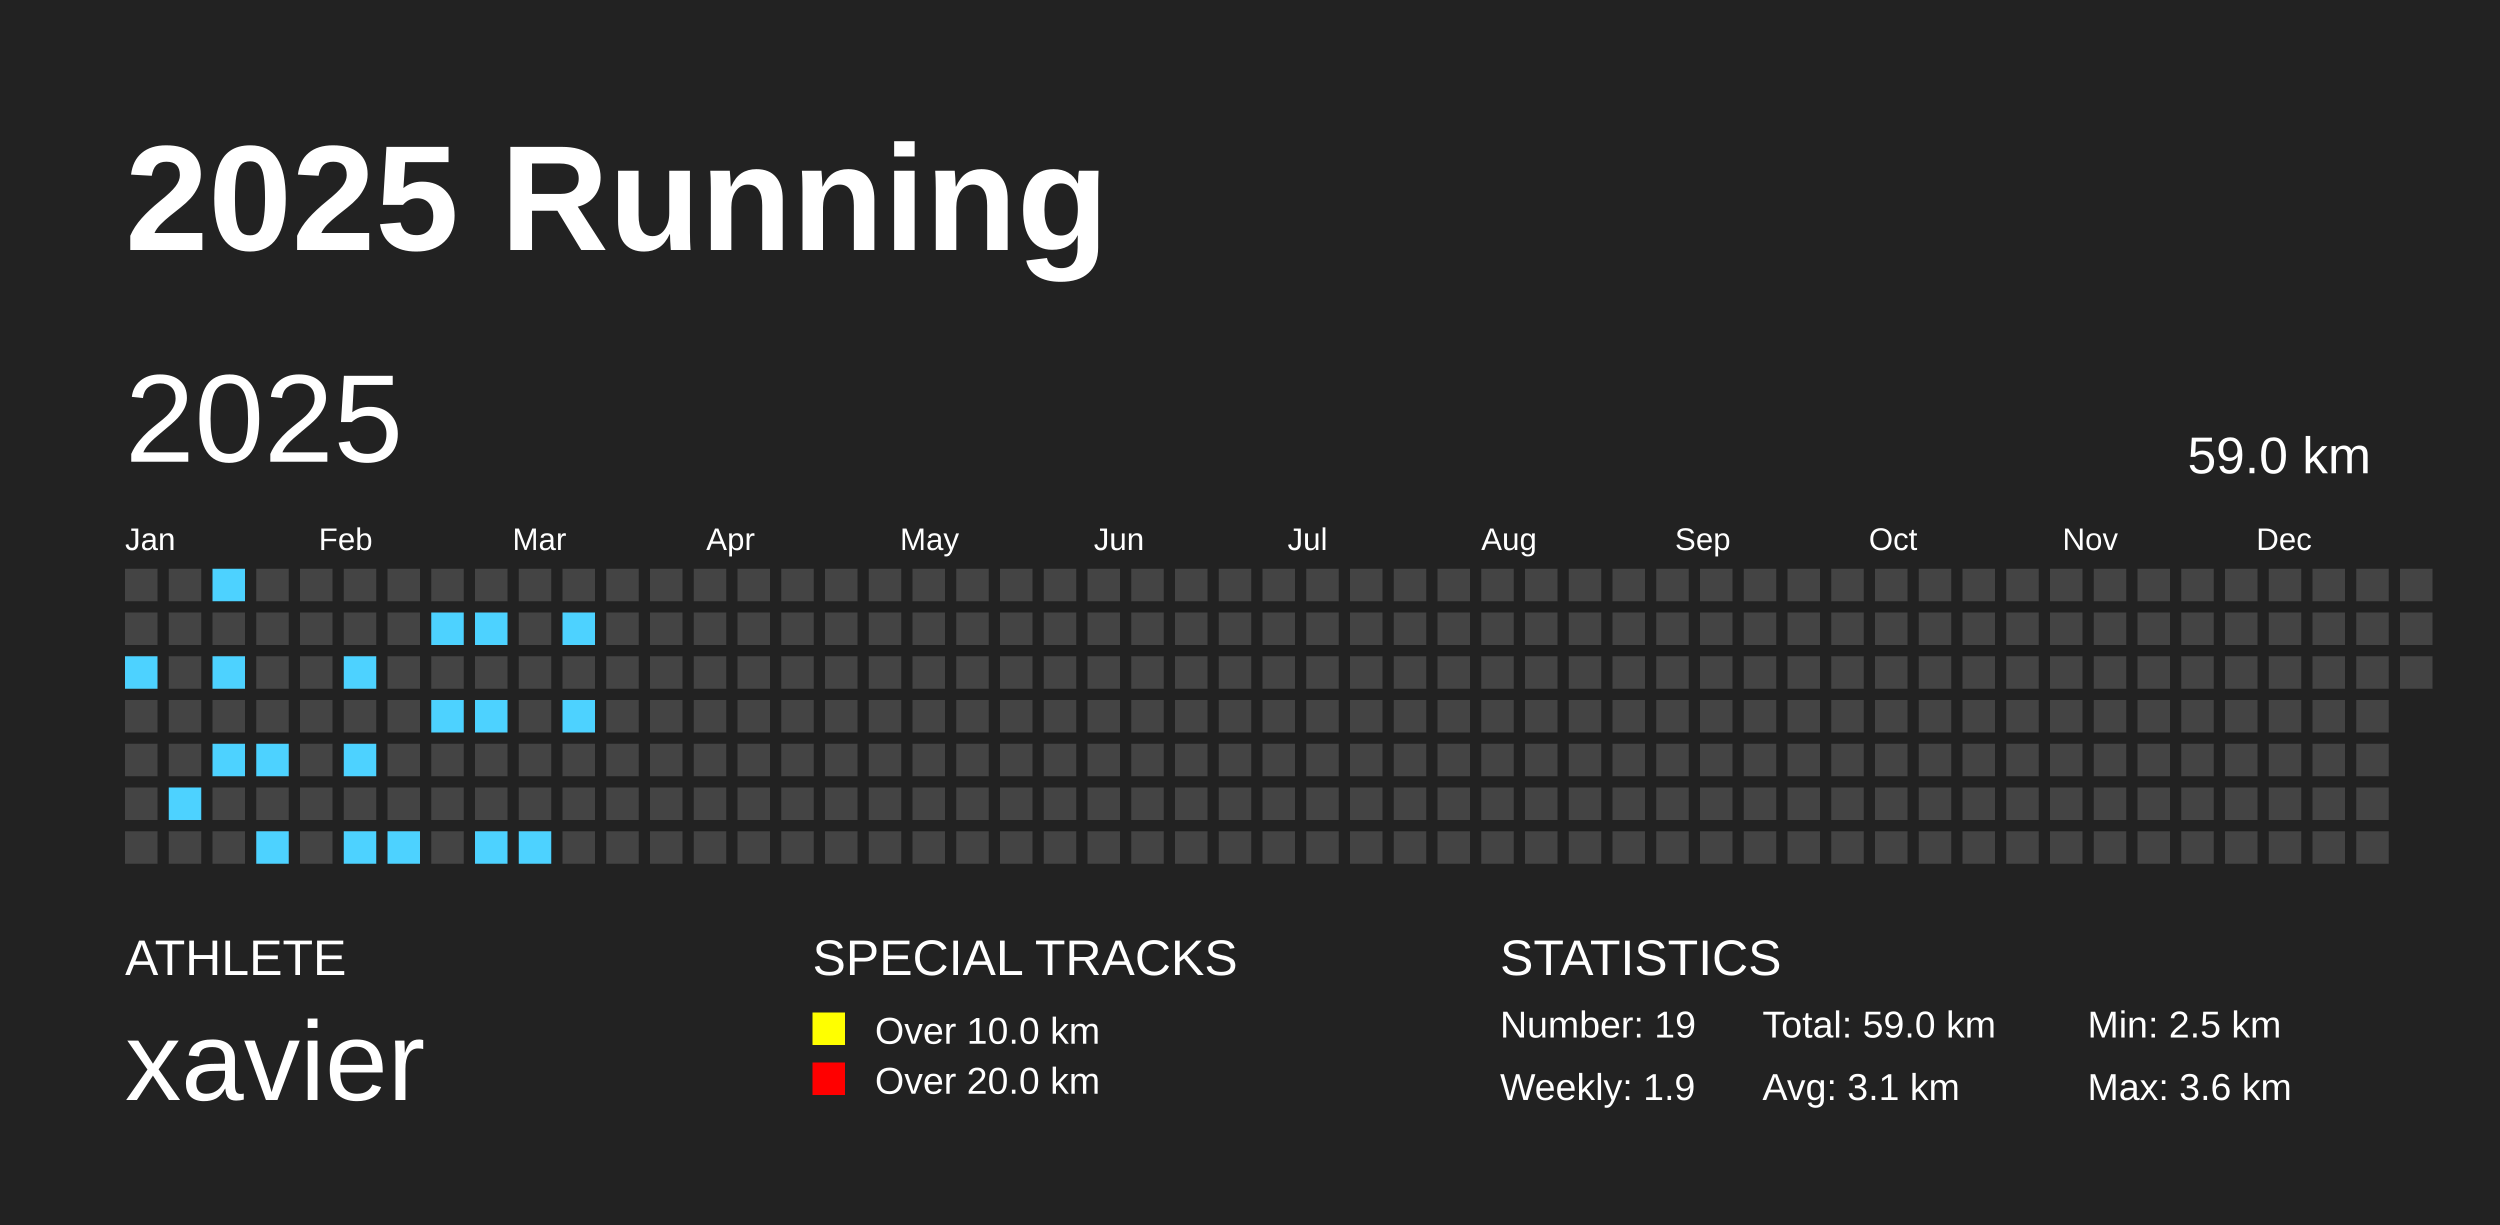
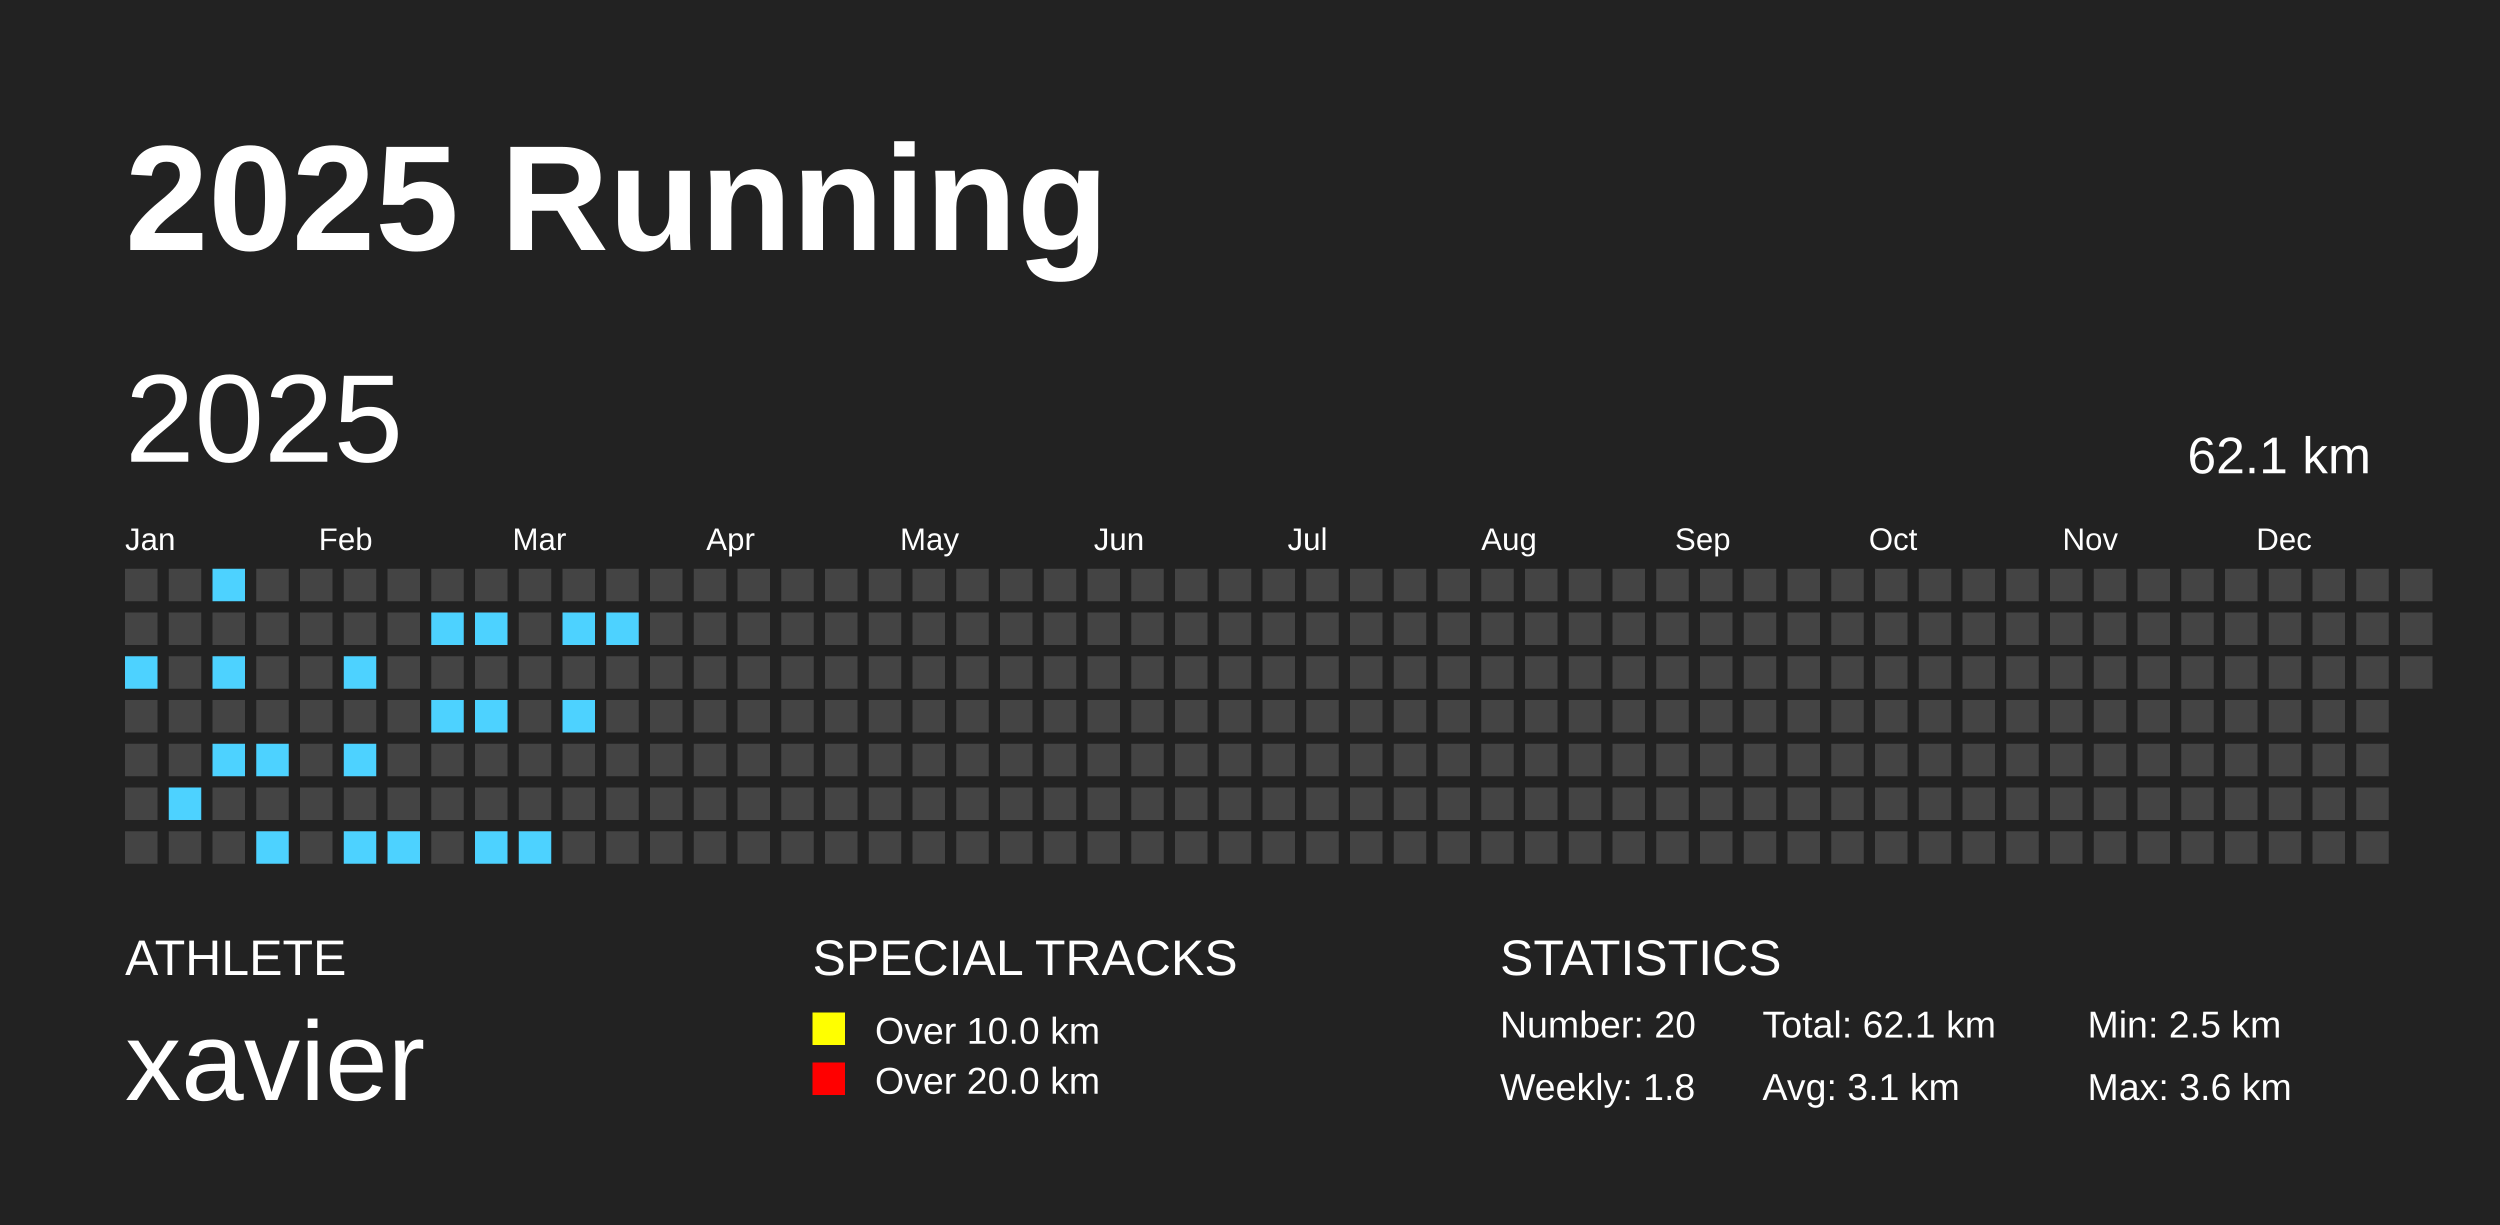
<svg xmlns="http://www.w3.org/2000/svg" baseProfile="full" height="98mm" version="1.1" viewBox="0,0,200,98" width="200mm">
  <defs />
  <rect fill="#222222" height="98" width="200" x="0" y="0" />
  <text fill="#FFFFFF" style="font-size:12px; font-family:Arial; font-weight:bold;" x="10" y="20">2025 Running</text>
  <text fill="#FFFFFF" style="font-size:4px; font-family:Arial" x="10" y="78">ATHLETE</text>
  <text fill="#FFFFFF" style="font-size:9px; font-family:Arial" x="10" y="88">xavier</text>
  <text fill="#FFFFFF" style="font-size:4px; font-family:Arial" x="65" y="78">SPECIAL TRACKS</text>
  <rect fill="yellow" height="2.6" width="2.6" x="65" y="81" />
  <text fill="#FFFFFF" style="font-size:3px; font-family:Arial" x="70" y="83.5">Over 10.0 km</text>
  <rect fill="red" height="2.6" width="2.6" x="65" y="85" />
  <text fill="#FFFFFF" style="font-size:3px; font-family:Arial" x="70" y="87.5">Over 20.0 km</text>
  <text fill="#FFFFFF" style="font-size:4px; font-family:Arial" x="120" y="78">STATISTICS</text>
-   <text fill="#FFFFFF" style="font-size:3px; font-family:Arial" x="120" y="83">Number: 19</text>
-   <text fill="#FFFFFF" style="font-size:3px; font-family:Arial" x="120" y="88">Weekly: 1.9</text>
-   <text fill="#FFFFFF" style="font-size:3px; font-family:Arial" x="141" y="83">Total: 59.0 km</text>
+   <text fill="#FFFFFF" style="font-size:3px; font-family:Arial" x="120" y="83">Number: 20</text>
+   <text fill="#FFFFFF" style="font-size:3px; font-family:Arial" x="120" y="88">Weekly: 1.8</text>
+   <text fill="#FFFFFF" style="font-size:3px; font-family:Arial" x="141" y="83">Total: 62.1 km</text>
  <text fill="#FFFFFF" style="font-size:3px; font-family:Arial" x="141" y="88">Avg: 3.1 km</text>
  <text fill="#FFFFFF" style="font-size:3px; font-family:Arial" x="167" y="83">Min: 2.5 km</text>
  <text fill="#FFFFFF" style="font-size:3px; font-family:Arial" x="167" y="88">Max: 3.6 km</text>
  <text dominant-baseline="hanging" fill="#FFFFFF" style="font-size:10.0px; font-family:Arial;" x="10" y="30">2025</text>
-   <text dominant-baseline="hanging" fill="#FFFFFF" style="font-size:4.125px; font-family:Arial;" x="175" y="35">59.0 km</text>
+   <text dominant-baseline="hanging" fill="#FFFFFF" style="font-size:4.125px; font-family:Arial;" x="175" y="35">62.1 km</text>
  <text fill="#FFFFFF" style="font-size:2.5px; font-family:Arial" x="10.0" y="44">Jan</text>
  <text fill="#FFFFFF" style="font-size:2.5px; font-family:Arial" x="25.5" y="44">Feb</text>
  <text fill="#FFFFFF" style="font-size:2.5px; font-family:Arial" x="41.0" y="44">Mar</text>
  <text fill="#FFFFFF" style="font-size:2.5px; font-family:Arial" x="56.5" y="44">Apr</text>
  <text fill="#FFFFFF" style="font-size:2.5px; font-family:Arial" x="72.0" y="44">May</text>
  <text fill="#FFFFFF" style="font-size:2.5px; font-family:Arial" x="87.5" y="44">Jun</text>
  <text fill="#FFFFFF" style="font-size:2.5px; font-family:Arial" x="103.0" y="44">Jul</text>
  <text fill="#FFFFFF" style="font-size:2.5px; font-family:Arial" x="118.5" y="44">Aug</text>
  <text fill="#FFFFFF" style="font-size:2.5px; font-family:Arial" x="134.0" y="44">Sep</text>
  <text fill="#FFFFFF" style="font-size:2.5px; font-family:Arial" x="149.5" y="44">Oct</text>
  <text fill="#FFFFFF" style="font-size:2.5px; font-family:Arial" x="165.0" y="44">Nov</text>
  <text fill="#FFFFFF" style="font-size:2.5px; font-family:Arial" x="180.5" y="44">Dec</text>
  <rect fill="#444444" height="2.6" width="2.6" x="10.0" y="45.5" />
  <rect fill="#444444" height="2.6" width="2.6" x="10.0" y="49.0" />
  <rect fill="#4dd2ff" height="2.6" width="2.6" x="10.0" y="52.5" />
  <rect fill="#444444" height="2.6" width="2.6" x="10.0" y="56.0" />
  <rect fill="#444444" height="2.6" width="2.6" x="10.0" y="59.5" />
  <rect fill="#444444" height="2.6" width="2.6" x="10.0" y="63.0" />
  <rect fill="#444444" height="2.6" width="2.6" x="10.0" y="66.5" />
  <rect fill="#444444" height="2.6" width="2.6" x="13.5" y="45.5" />
  <rect fill="#444444" height="2.6" width="2.6" x="13.5" y="49.0" />
  <rect fill="#444444" height="2.6" width="2.6" x="13.5" y="52.5" />
  <rect fill="#444444" height="2.6" width="2.6" x="13.5" y="56.0" />
  <rect fill="#444444" height="2.6" width="2.6" x="13.5" y="59.5" />
  <rect fill="#4dd2ff" height="2.6" width="2.6" x="13.5" y="63.0" />
  <rect fill="#444444" height="2.6" width="2.6" x="13.5" y="66.5" />
  <rect fill="#4dd2ff" height="2.6" width="2.6" x="17.0" y="45.5" />
  <rect fill="#444444" height="2.6" width="2.6" x="17.0" y="49.0" />
  <rect fill="#4dd2ff" height="2.6" width="2.6" x="17.0" y="52.5" />
  <rect fill="#444444" height="2.6" width="2.6" x="17.0" y="56.0" />
  <rect fill="#4dd2ff" height="2.6" width="2.6" x="17.0" y="59.5" />
  <rect fill="#444444" height="2.6" width="2.6" x="17.0" y="63.0" />
  <rect fill="#444444" height="2.6" width="2.6" x="17.0" y="66.5" />
  <rect fill="#444444" height="2.6" width="2.6" x="20.5" y="45.5" />
  <rect fill="#444444" height="2.6" width="2.6" x="20.5" y="49.0" />
  <rect fill="#444444" height="2.6" width="2.6" x="20.5" y="52.5" />
  <rect fill="#444444" height="2.6" width="2.6" x="20.5" y="56.0" />
  <rect fill="#4dd2ff" height="2.6" width="2.6" x="20.5" y="59.5" />
  <rect fill="#444444" height="2.6" width="2.6" x="20.5" y="63.0" />
  <rect fill="#4dd2ff" height="2.6" width="2.6" x="20.5" y="66.5" />
  <rect fill="#444444" height="2.6" width="2.6" x="24.0" y="45.5" />
  <rect fill="#444444" height="2.6" width="2.6" x="24.0" y="49.0" />
  <rect fill="#444444" height="2.6" width="2.6" x="24.0" y="52.5" />
  <rect fill="#444444" height="2.6" width="2.6" x="24.0" y="56.0" />
  <rect fill="#444444" height="2.6" width="2.6" x="24.0" y="59.5" />
  <rect fill="#444444" height="2.6" width="2.6" x="24.0" y="63.0" />
  <rect fill="#444444" height="2.6" width="2.6" x="24.0" y="66.5" />
  <rect fill="#444444" height="2.6" width="2.6" x="27.5" y="45.5" />
  <rect fill="#444444" height="2.6" width="2.6" x="27.5" y="49.0" />
  <rect fill="#4dd2ff" height="2.6" width="2.6" x="27.5" y="52.5" />
  <rect fill="#444444" height="2.6" width="2.6" x="27.5" y="56.0" />
  <rect fill="#4dd2ff" height="2.6" width="2.6" x="27.5" y="59.5" />
  <rect fill="#444444" height="2.6" width="2.6" x="27.5" y="63.0" />
  <rect fill="#4dd2ff" height="2.6" width="2.6" x="27.5" y="66.5" />
  <rect fill="#444444" height="2.6" width="2.6" x="31.0" y="45.5" />
  <rect fill="#444444" height="2.6" width="2.6" x="31.0" y="49.0" />
  <rect fill="#444444" height="2.6" width="2.6" x="31.0" y="52.5" />
  <rect fill="#444444" height="2.6" width="2.6" x="31.0" y="56.0" />
  <rect fill="#444444" height="2.6" width="2.6" x="31.0" y="59.5" />
  <rect fill="#444444" height="2.6" width="2.6" x="31.0" y="63.0" />
  <rect fill="#4dd2ff" height="2.6" width="2.6" x="31.0" y="66.5" />
  <rect fill="#444444" height="2.6" width="2.6" x="34.5" y="45.5" />
  <rect fill="#4dd2ff" height="2.6" width="2.6" x="34.5" y="49.0" />
  <rect fill="#444444" height="2.6" width="2.6" x="34.5" y="52.5" />
  <rect fill="#4dd2ff" height="2.6" width="2.6" x="34.5" y="56.0" />
  <rect fill="#444444" height="2.6" width="2.6" x="34.5" y="59.5" />
  <rect fill="#444444" height="2.6" width="2.6" x="34.5" y="63.0" />
  <rect fill="#444444" height="2.6" width="2.6" x="34.5" y="66.5" />
  <rect fill="#444444" height="2.6" width="2.6" x="38.0" y="45.5" />
  <rect fill="#4dd2ff" height="2.6" width="2.6" x="38.0" y="49.0" />
  <rect fill="#444444" height="2.6" width="2.6" x="38.0" y="52.5" />
  <rect fill="#4dd2ff" height="2.6" width="2.6" x="38.0" y="56.0" />
  <rect fill="#444444" height="2.6" width="2.6" x="38.0" y="59.5" />
  <rect fill="#444444" height="2.6" width="2.6" x="38.0" y="63.0" />
  <rect fill="#4dd2ff" height="2.6" width="2.6" x="38.0" y="66.5" />
  <rect fill="#444444" height="2.6" width="2.6" x="41.5" y="45.5" />
  <rect fill="#444444" height="2.6" width="2.6" x="41.5" y="49.0" />
  <rect fill="#444444" height="2.6" width="2.6" x="41.5" y="52.5" />
  <rect fill="#444444" height="2.6" width="2.6" x="41.5" y="56.0" />
  <rect fill="#444444" height="2.6" width="2.6" x="41.5" y="59.5" />
  <rect fill="#444444" height="2.6" width="2.6" x="41.5" y="63.0" />
  <rect fill="#4dd2ff" height="2.6" width="2.6" x="41.5" y="66.5" />
  <rect fill="#444444" height="2.6" width="2.6" x="45.0" y="45.5" />
  <rect fill="#4dd2ff" height="2.6" width="2.6" x="45.0" y="49.0" />
  <rect fill="#444444" height="2.6" width="2.6" x="45.0" y="52.5" />
  <rect fill="#4dd2ff" height="2.6" width="2.6" x="45.0" y="56.0" />
  <rect fill="#444444" height="2.6" width="2.6" x="45.0" y="59.5" />
  <rect fill="#444444" height="2.6" width="2.6" x="45.0" y="63.0" />
  <rect fill="#444444" height="2.6" width="2.6" x="45.0" y="66.5" />
  <rect fill="#444444" height="2.6" width="2.6" x="48.5" y="45.5" />
-   <rect fill="#444444" height="2.6" width="2.6" x="48.5" y="49.0" />
+   <rect fill="#4dd2ff" height="2.6" width="2.6" x="48.5" y="49.0" />
  <rect fill="#444444" height="2.6" width="2.6" x="48.5" y="52.5" />
  <rect fill="#444444" height="2.6" width="2.6" x="48.5" y="56.0" />
  <rect fill="#444444" height="2.6" width="2.6" x="48.5" y="59.5" />
  <rect fill="#444444" height="2.6" width="2.6" x="48.5" y="63.0" />
  <rect fill="#444444" height="2.6" width="2.6" x="48.5" y="66.5" />
  <rect fill="#444444" height="2.6" width="2.6" x="52.0" y="45.5" />
  <rect fill="#444444" height="2.6" width="2.6" x="52.0" y="49.0" />
  <rect fill="#444444" height="2.6" width="2.6" x="52.0" y="52.5" />
  <rect fill="#444444" height="2.6" width="2.6" x="52.0" y="56.0" />
  <rect fill="#444444" height="2.6" width="2.6" x="52.0" y="59.5" />
  <rect fill="#444444" height="2.6" width="2.6" x="52.0" y="63.0" />
  <rect fill="#444444" height="2.6" width="2.6" x="52.0" y="66.5" />
  <rect fill="#444444" height="2.6" width="2.6" x="55.5" y="45.5" />
  <rect fill="#444444" height="2.6" width="2.6" x="55.5" y="49.0" />
  <rect fill="#444444" height="2.6" width="2.6" x="55.5" y="52.5" />
  <rect fill="#444444" height="2.6" width="2.6" x="55.5" y="56.0" />
  <rect fill="#444444" height="2.6" width="2.6" x="55.5" y="59.5" />
  <rect fill="#444444" height="2.6" width="2.6" x="55.5" y="63.0" />
  <rect fill="#444444" height="2.6" width="2.6" x="55.5" y="66.5" />
  <rect fill="#444444" height="2.6" width="2.6" x="59.0" y="45.5" />
  <rect fill="#444444" height="2.6" width="2.6" x="59.0" y="49.0" />
  <rect fill="#444444" height="2.6" width="2.6" x="59.0" y="52.5" />
  <rect fill="#444444" height="2.6" width="2.6" x="59.0" y="56.0" />
  <rect fill="#444444" height="2.6" width="2.6" x="59.0" y="59.5" />
  <rect fill="#444444" height="2.6" width="2.6" x="59.0" y="63.0" />
  <rect fill="#444444" height="2.6" width="2.6" x="59.0" y="66.5" />
  <rect fill="#444444" height="2.6" width="2.6" x="62.5" y="45.5" />
  <rect fill="#444444" height="2.6" width="2.6" x="62.5" y="49.0" />
  <rect fill="#444444" height="2.6" width="2.6" x="62.5" y="52.5" />
  <rect fill="#444444" height="2.6" width="2.6" x="62.5" y="56.0" />
  <rect fill="#444444" height="2.6" width="2.6" x="62.5" y="59.5" />
  <rect fill="#444444" height="2.6" width="2.6" x="62.5" y="63.0" />
  <rect fill="#444444" height="2.6" width="2.6" x="62.5" y="66.5" />
  <rect fill="#444444" height="2.6" width="2.6" x="66.0" y="45.5" />
  <rect fill="#444444" height="2.6" width="2.6" x="66.0" y="49.0" />
  <rect fill="#444444" height="2.6" width="2.6" x="66.0" y="52.5" />
  <rect fill="#444444" height="2.6" width="2.6" x="66.0" y="56.0" />
  <rect fill="#444444" height="2.6" width="2.6" x="66.0" y="59.5" />
  <rect fill="#444444" height="2.6" width="2.6" x="66.0" y="63.0" />
  <rect fill="#444444" height="2.6" width="2.6" x="66.0" y="66.5" />
  <rect fill="#444444" height="2.6" width="2.6" x="69.5" y="45.5" />
  <rect fill="#444444" height="2.6" width="2.6" x="69.5" y="49.0" />
  <rect fill="#444444" height="2.6" width="2.6" x="69.5" y="52.5" />
  <rect fill="#444444" height="2.6" width="2.6" x="69.5" y="56.0" />
  <rect fill="#444444" height="2.6" width="2.6" x="69.5" y="59.5" />
  <rect fill="#444444" height="2.6" width="2.6" x="69.5" y="63.0" />
  <rect fill="#444444" height="2.6" width="2.6" x="69.5" y="66.5" />
  <rect fill="#444444" height="2.6" width="2.6" x="73.0" y="45.5" />
  <rect fill="#444444" height="2.6" width="2.6" x="73.0" y="49.0" />
  <rect fill="#444444" height="2.6" width="2.6" x="73.0" y="52.5" />
  <rect fill="#444444" height="2.6" width="2.6" x="73.0" y="56.0" />
  <rect fill="#444444" height="2.6" width="2.6" x="73.0" y="59.5" />
  <rect fill="#444444" height="2.6" width="2.6" x="73.0" y="63.0" />
  <rect fill="#444444" height="2.6" width="2.6" x="73.0" y="66.5" />
  <rect fill="#444444" height="2.6" width="2.6" x="76.5" y="45.5" />
  <rect fill="#444444" height="2.6" width="2.6" x="76.5" y="49.0" />
  <rect fill="#444444" height="2.6" width="2.6" x="76.5" y="52.5" />
  <rect fill="#444444" height="2.6" width="2.6" x="76.5" y="56.0" />
  <rect fill="#444444" height="2.6" width="2.6" x="76.5" y="59.5" />
  <rect fill="#444444" height="2.6" width="2.6" x="76.5" y="63.0" />
  <rect fill="#444444" height="2.6" width="2.6" x="76.5" y="66.5" />
  <rect fill="#444444" height="2.6" width="2.6" x="80.0" y="45.5" />
  <rect fill="#444444" height="2.6" width="2.6" x="80.0" y="49.0" />
  <rect fill="#444444" height="2.6" width="2.6" x="80.0" y="52.5" />
  <rect fill="#444444" height="2.6" width="2.6" x="80.0" y="56.0" />
  <rect fill="#444444" height="2.6" width="2.6" x="80.0" y="59.5" />
  <rect fill="#444444" height="2.6" width="2.6" x="80.0" y="63.0" />
  <rect fill="#444444" height="2.6" width="2.6" x="80.0" y="66.5" />
  <rect fill="#444444" height="2.6" width="2.6" x="83.5" y="45.5" />
  <rect fill="#444444" height="2.6" width="2.6" x="83.5" y="49.0" />
  <rect fill="#444444" height="2.6" width="2.6" x="83.5" y="52.5" />
  <rect fill="#444444" height="2.6" width="2.6" x="83.5" y="56.0" />
  <rect fill="#444444" height="2.6" width="2.6" x="83.5" y="59.5" />
  <rect fill="#444444" height="2.6" width="2.6" x="83.5" y="63.0" />
  <rect fill="#444444" height="2.6" width="2.6" x="83.5" y="66.5" />
  <rect fill="#444444" height="2.6" width="2.6" x="87.0" y="45.5" />
  <rect fill="#444444" height="2.6" width="2.6" x="87.0" y="49.0" />
  <rect fill="#444444" height="2.6" width="2.6" x="87.0" y="52.5" />
  <rect fill="#444444" height="2.6" width="2.6" x="87.0" y="56.0" />
  <rect fill="#444444" height="2.6" width="2.6" x="87.0" y="59.5" />
  <rect fill="#444444" height="2.6" width="2.6" x="87.0" y="63.0" />
  <rect fill="#444444" height="2.6" width="2.6" x="87.0" y="66.5" />
  <rect fill="#444444" height="2.6" width="2.6" x="90.5" y="45.5" />
  <rect fill="#444444" height="2.6" width="2.6" x="90.5" y="49.0" />
  <rect fill="#444444" height="2.6" width="2.6" x="90.5" y="52.5" />
  <rect fill="#444444" height="2.6" width="2.6" x="90.5" y="56.0" />
  <rect fill="#444444" height="2.6" width="2.6" x="90.5" y="59.5" />
  <rect fill="#444444" height="2.6" width="2.6" x="90.5" y="63.0" />
  <rect fill="#444444" height="2.6" width="2.6" x="90.5" y="66.5" />
  <rect fill="#444444" height="2.6" width="2.6" x="94.0" y="45.5" />
  <rect fill="#444444" height="2.6" width="2.6" x="94.0" y="49.0" />
  <rect fill="#444444" height="2.6" width="2.6" x="94.0" y="52.5" />
  <rect fill="#444444" height="2.6" width="2.6" x="94.0" y="56.0" />
  <rect fill="#444444" height="2.6" width="2.6" x="94.0" y="59.5" />
  <rect fill="#444444" height="2.6" width="2.6" x="94.0" y="63.0" />
  <rect fill="#444444" height="2.6" width="2.6" x="94.0" y="66.5" />
  <rect fill="#444444" height="2.6" width="2.6" x="97.5" y="45.5" />
  <rect fill="#444444" height="2.6" width="2.6" x="97.5" y="49.0" />
  <rect fill="#444444" height="2.6" width="2.6" x="97.5" y="52.5" />
  <rect fill="#444444" height="2.6" width="2.6" x="97.5" y="56.0" />
  <rect fill="#444444" height="2.6" width="2.6" x="97.5" y="59.5" />
  <rect fill="#444444" height="2.6" width="2.6" x="97.5" y="63.0" />
  <rect fill="#444444" height="2.6" width="2.6" x="97.5" y="66.5" />
  <rect fill="#444444" height="2.6" width="2.6" x="101.0" y="45.5" />
  <rect fill="#444444" height="2.6" width="2.6" x="101.0" y="49.0" />
  <rect fill="#444444" height="2.6" width="2.6" x="101.0" y="52.5" />
  <rect fill="#444444" height="2.6" width="2.6" x="101.0" y="56.0" />
  <rect fill="#444444" height="2.6" width="2.6" x="101.0" y="59.5" />
  <rect fill="#444444" height="2.6" width="2.6" x="101.0" y="63.0" />
  <rect fill="#444444" height="2.6" width="2.6" x="101.0" y="66.5" />
  <rect fill="#444444" height="2.6" width="2.6" x="104.5" y="45.5" />
  <rect fill="#444444" height="2.6" width="2.6" x="104.5" y="49.0" />
  <rect fill="#444444" height="2.6" width="2.6" x="104.5" y="52.5" />
  <rect fill="#444444" height="2.6" width="2.6" x="104.5" y="56.0" />
  <rect fill="#444444" height="2.6" width="2.6" x="104.5" y="59.5" />
  <rect fill="#444444" height="2.6" width="2.6" x="104.5" y="63.0" />
  <rect fill="#444444" height="2.6" width="2.6" x="104.5" y="66.5" />
  <rect fill="#444444" height="2.6" width="2.6" x="108.0" y="45.5" />
  <rect fill="#444444" height="2.6" width="2.6" x="108.0" y="49.0" />
  <rect fill="#444444" height="2.6" width="2.6" x="108.0" y="52.5" />
  <rect fill="#444444" height="2.6" width="2.6" x="108.0" y="56.0" />
  <rect fill="#444444" height="2.6" width="2.6" x="108.0" y="59.5" />
  <rect fill="#444444" height="2.6" width="2.6" x="108.0" y="63.0" />
  <rect fill="#444444" height="2.6" width="2.6" x="108.0" y="66.5" />
  <rect fill="#444444" height="2.6" width="2.6" x="111.5" y="45.5" />
  <rect fill="#444444" height="2.6" width="2.6" x="111.5" y="49.0" />
  <rect fill="#444444" height="2.6" width="2.6" x="111.5" y="52.5" />
  <rect fill="#444444" height="2.6" width="2.6" x="111.5" y="56.0" />
  <rect fill="#444444" height="2.6" width="2.6" x="111.5" y="59.5" />
  <rect fill="#444444" height="2.6" width="2.6" x="111.5" y="63.0" />
  <rect fill="#444444" height="2.6" width="2.6" x="111.5" y="66.5" />
  <rect fill="#444444" height="2.6" width="2.6" x="115.0" y="45.5" />
  <rect fill="#444444" height="2.6" width="2.6" x="115.0" y="49.0" />
  <rect fill="#444444" height="2.6" width="2.6" x="115.0" y="52.5" />
  <rect fill="#444444" height="2.6" width="2.6" x="115.0" y="56.0" />
  <rect fill="#444444" height="2.6" width="2.6" x="115.0" y="59.5" />
  <rect fill="#444444" height="2.6" width="2.6" x="115.0" y="63.0" />
  <rect fill="#444444" height="2.6" width="2.6" x="115.0" y="66.5" />
  <rect fill="#444444" height="2.6" width="2.6" x="118.5" y="45.5" />
  <rect fill="#444444" height="2.6" width="2.6" x="118.5" y="49.0" />
  <rect fill="#444444" height="2.6" width="2.6" x="118.5" y="52.5" />
  <rect fill="#444444" height="2.6" width="2.6" x="118.5" y="56.0" />
  <rect fill="#444444" height="2.6" width="2.6" x="118.5" y="59.5" />
  <rect fill="#444444" height="2.6" width="2.6" x="118.5" y="63.0" />
  <rect fill="#444444" height="2.6" width="2.6" x="118.5" y="66.5" />
  <rect fill="#444444" height="2.6" width="2.6" x="122.0" y="45.5" />
  <rect fill="#444444" height="2.6" width="2.6" x="122.0" y="49.0" />
  <rect fill="#444444" height="2.6" width="2.6" x="122.0" y="52.5" />
  <rect fill="#444444" height="2.6" width="2.6" x="122.0" y="56.0" />
  <rect fill="#444444" height="2.6" width="2.6" x="122.0" y="59.5" />
  <rect fill="#444444" height="2.6" width="2.6" x="122.0" y="63.0" />
  <rect fill="#444444" height="2.6" width="2.6" x="122.0" y="66.5" />
  <rect fill="#444444" height="2.6" width="2.6" x="125.5" y="45.5" />
  <rect fill="#444444" height="2.6" width="2.6" x="125.5" y="49.0" />
  <rect fill="#444444" height="2.6" width="2.6" x="125.5" y="52.5" />
  <rect fill="#444444" height="2.6" width="2.6" x="125.5" y="56.0" />
  <rect fill="#444444" height="2.6" width="2.6" x="125.5" y="59.5" />
  <rect fill="#444444" height="2.6" width="2.6" x="125.5" y="63.0" />
  <rect fill="#444444" height="2.6" width="2.6" x="125.5" y="66.5" />
  <rect fill="#444444" height="2.6" width="2.6" x="129.0" y="45.5" />
  <rect fill="#444444" height="2.6" width="2.6" x="129.0" y="49.0" />
  <rect fill="#444444" height="2.6" width="2.6" x="129.0" y="52.5" />
  <rect fill="#444444" height="2.6" width="2.6" x="129.0" y="56.0" />
  <rect fill="#444444" height="2.6" width="2.6" x="129.0" y="59.5" />
  <rect fill="#444444" height="2.6" width="2.6" x="129.0" y="63.0" />
  <rect fill="#444444" height="2.6" width="2.6" x="129.0" y="66.5" />
  <rect fill="#444444" height="2.6" width="2.6" x="132.5" y="45.5" />
  <rect fill="#444444" height="2.6" width="2.6" x="132.5" y="49.0" />
  <rect fill="#444444" height="2.6" width="2.6" x="132.5" y="52.5" />
  <rect fill="#444444" height="2.6" width="2.6" x="132.5" y="56.0" />
  <rect fill="#444444" height="2.6" width="2.6" x="132.5" y="59.5" />
  <rect fill="#444444" height="2.6" width="2.6" x="132.5" y="63.0" />
  <rect fill="#444444" height="2.6" width="2.6" x="132.5" y="66.5" />
  <rect fill="#444444" height="2.6" width="2.6" x="136.0" y="45.5" />
  <rect fill="#444444" height="2.6" width="2.6" x="136.0" y="49.0" />
  <rect fill="#444444" height="2.6" width="2.6" x="136.0" y="52.5" />
  <rect fill="#444444" height="2.6" width="2.6" x="136.0" y="56.0" />
  <rect fill="#444444" height="2.6" width="2.6" x="136.0" y="59.5" />
  <rect fill="#444444" height="2.6" width="2.6" x="136.0" y="63.0" />
  <rect fill="#444444" height="2.6" width="2.6" x="136.0" y="66.5" />
  <rect fill="#444444" height="2.6" width="2.6" x="139.5" y="45.5" />
  <rect fill="#444444" height="2.6" width="2.6" x="139.5" y="49.0" />
  <rect fill="#444444" height="2.6" width="2.6" x="139.5" y="52.5" />
  <rect fill="#444444" height="2.6" width="2.6" x="139.5" y="56.0" />
  <rect fill="#444444" height="2.6" width="2.6" x="139.5" y="59.5" />
  <rect fill="#444444" height="2.6" width="2.6" x="139.5" y="63.0" />
  <rect fill="#444444" height="2.6" width="2.6" x="139.5" y="66.5" />
  <rect fill="#444444" height="2.6" width="2.6" x="143.0" y="45.5" />
  <rect fill="#444444" height="2.6" width="2.6" x="143.0" y="49.0" />
  <rect fill="#444444" height="2.6" width="2.6" x="143.0" y="52.5" />
  <rect fill="#444444" height="2.6" width="2.6" x="143.0" y="56.0" />
  <rect fill="#444444" height="2.6" width="2.6" x="143.0" y="59.5" />
  <rect fill="#444444" height="2.6" width="2.6" x="143.0" y="63.0" />
  <rect fill="#444444" height="2.6" width="2.6" x="143.0" y="66.5" />
  <rect fill="#444444" height="2.6" width="2.6" x="146.5" y="45.5" />
  <rect fill="#444444" height="2.6" width="2.6" x="146.5" y="49.0" />
  <rect fill="#444444" height="2.6" width="2.6" x="146.5" y="52.5" />
  <rect fill="#444444" height="2.6" width="2.6" x="146.5" y="56.0" />
  <rect fill="#444444" height="2.6" width="2.6" x="146.5" y="59.5" />
  <rect fill="#444444" height="2.6" width="2.6" x="146.5" y="63.0" />
  <rect fill="#444444" height="2.6" width="2.6" x="146.5" y="66.5" />
  <rect fill="#444444" height="2.6" width="2.6" x="150.0" y="45.5" />
  <rect fill="#444444" height="2.6" width="2.6" x="150.0" y="49.0" />
  <rect fill="#444444" height="2.6" width="2.6" x="150.0" y="52.5" />
  <rect fill="#444444" height="2.6" width="2.6" x="150.0" y="56.0" />
  <rect fill="#444444" height="2.6" width="2.6" x="150.0" y="59.5" />
  <rect fill="#444444" height="2.6" width="2.6" x="150.0" y="63.0" />
  <rect fill="#444444" height="2.6" width="2.6" x="150.0" y="66.5" />
  <rect fill="#444444" height="2.6" width="2.6" x="153.5" y="45.5" />
  <rect fill="#444444" height="2.6" width="2.6" x="153.5" y="49.0" />
  <rect fill="#444444" height="2.6" width="2.6" x="153.5" y="52.5" />
  <rect fill="#444444" height="2.6" width="2.6" x="153.5" y="56.0" />
  <rect fill="#444444" height="2.6" width="2.6" x="153.5" y="59.5" />
  <rect fill="#444444" height="2.6" width="2.6" x="153.5" y="63.0" />
  <rect fill="#444444" height="2.6" width="2.6" x="153.5" y="66.5" />
  <rect fill="#444444" height="2.6" width="2.6" x="157.0" y="45.5" />
  <rect fill="#444444" height="2.6" width="2.6" x="157.0" y="49.0" />
  <rect fill="#444444" height="2.6" width="2.6" x="157.0" y="52.5" />
  <rect fill="#444444" height="2.6" width="2.6" x="157.0" y="56.0" />
  <rect fill="#444444" height="2.6" width="2.6" x="157.0" y="59.5" />
  <rect fill="#444444" height="2.6" width="2.6" x="157.0" y="63.0" />
  <rect fill="#444444" height="2.6" width="2.6" x="157.0" y="66.5" />
  <rect fill="#444444" height="2.6" width="2.6" x="160.5" y="45.5" />
  <rect fill="#444444" height="2.6" width="2.6" x="160.5" y="49.0" />
  <rect fill="#444444" height="2.6" width="2.6" x="160.5" y="52.5" />
  <rect fill="#444444" height="2.6" width="2.6" x="160.5" y="56.0" />
  <rect fill="#444444" height="2.6" width="2.6" x="160.5" y="59.5" />
  <rect fill="#444444" height="2.6" width="2.6" x="160.5" y="63.0" />
  <rect fill="#444444" height="2.6" width="2.6" x="160.5" y="66.5" />
  <rect fill="#444444" height="2.6" width="2.6" x="164.0" y="45.5" />
  <rect fill="#444444" height="2.6" width="2.6" x="164.0" y="49.0" />
  <rect fill="#444444" height="2.6" width="2.6" x="164.0" y="52.5" />
  <rect fill="#444444" height="2.6" width="2.6" x="164.0" y="56.0" />
  <rect fill="#444444" height="2.6" width="2.6" x="164.0" y="59.5" />
  <rect fill="#444444" height="2.6" width="2.6" x="164.0" y="63.0" />
  <rect fill="#444444" height="2.6" width="2.6" x="164.0" y="66.5" />
  <rect fill="#444444" height="2.6" width="2.6" x="167.5" y="45.5" />
  <rect fill="#444444" height="2.6" width="2.6" x="167.5" y="49.0" />
  <rect fill="#444444" height="2.6" width="2.6" x="167.5" y="52.5" />
  <rect fill="#444444" height="2.6" width="2.6" x="167.5" y="56.0" />
  <rect fill="#444444" height="2.6" width="2.6" x="167.5" y="59.5" />
  <rect fill="#444444" height="2.6" width="2.6" x="167.5" y="63.0" />
  <rect fill="#444444" height="2.6" width="2.6" x="167.5" y="66.5" />
  <rect fill="#444444" height="2.6" width="2.6" x="171.0" y="45.5" />
  <rect fill="#444444" height="2.6" width="2.6" x="171.0" y="49.0" />
  <rect fill="#444444" height="2.6" width="2.6" x="171.0" y="52.5" />
  <rect fill="#444444" height="2.6" width="2.6" x="171.0" y="56.0" />
  <rect fill="#444444" height="2.6" width="2.6" x="171.0" y="59.5" />
  <rect fill="#444444" height="2.6" width="2.6" x="171.0" y="63.0" />
  <rect fill="#444444" height="2.6" width="2.6" x="171.0" y="66.5" />
  <rect fill="#444444" height="2.6" width="2.6" x="174.5" y="45.5" />
  <rect fill="#444444" height="2.6" width="2.6" x="174.5" y="49.0" />
  <rect fill="#444444" height="2.6" width="2.6" x="174.5" y="52.5" />
  <rect fill="#444444" height="2.6" width="2.6" x="174.5" y="56.0" />
  <rect fill="#444444" height="2.6" width="2.6" x="174.5" y="59.5" />
  <rect fill="#444444" height="2.6" width="2.6" x="174.5" y="63.0" />
  <rect fill="#444444" height="2.6" width="2.6" x="174.5" y="66.5" />
  <rect fill="#444444" height="2.6" width="2.6" x="178.0" y="45.5" />
  <rect fill="#444444" height="2.6" width="2.6" x="178.0" y="49.0" />
  <rect fill="#444444" height="2.6" width="2.6" x="178.0" y="52.5" />
  <rect fill="#444444" height="2.6" width="2.6" x="178.0" y="56.0" />
  <rect fill="#444444" height="2.6" width="2.6" x="178.0" y="59.5" />
  <rect fill="#444444" height="2.6" width="2.6" x="178.0" y="63.0" />
  <rect fill="#444444" height="2.6" width="2.6" x="178.0" y="66.5" />
  <rect fill="#444444" height="2.6" width="2.6" x="181.5" y="45.5" />
  <rect fill="#444444" height="2.6" width="2.6" x="181.5" y="49.0" />
  <rect fill="#444444" height="2.6" width="2.6" x="181.5" y="52.5" />
  <rect fill="#444444" height="2.6" width="2.6" x="181.5" y="56.0" />
  <rect fill="#444444" height="2.6" width="2.6" x="181.5" y="59.5" />
  <rect fill="#444444" height="2.6" width="2.6" x="181.5" y="63.0" />
  <rect fill="#444444" height="2.6" width="2.6" x="181.5" y="66.5" />
  <rect fill="#444444" height="2.6" width="2.6" x="185.0" y="45.5" />
  <rect fill="#444444" height="2.6" width="2.6" x="185.0" y="49.0" />
  <rect fill="#444444" height="2.6" width="2.6" x="185.0" y="52.5" />
  <rect fill="#444444" height="2.6" width="2.6" x="185.0" y="56.0" />
  <rect fill="#444444" height="2.6" width="2.6" x="185.0" y="59.5" />
  <rect fill="#444444" height="2.6" width="2.6" x="185.0" y="63.0" />
  <rect fill="#444444" height="2.6" width="2.6" x="185.0" y="66.5" />
  <rect fill="#444444" height="2.6" width="2.6" x="188.5" y="45.5" />
  <rect fill="#444444" height="2.6" width="2.6" x="188.5" y="49.0" />
  <rect fill="#444444" height="2.6" width="2.6" x="188.5" y="52.5" />
  <rect fill="#444444" height="2.6" width="2.6" x="188.5" y="56.0" />
  <rect fill="#444444" height="2.6" width="2.6" x="188.5" y="59.5" />
  <rect fill="#444444" height="2.6" width="2.6" x="188.5" y="63.0" />
  <rect fill="#444444" height="2.6" width="2.6" x="188.5" y="66.5" />
  <rect fill="#444444" height="2.6" width="2.6" x="192.0" y="45.5" />
  <rect fill="#444444" height="2.6" width="2.6" x="192.0" y="49.0" />
  <rect fill="#444444" height="2.6" width="2.6" x="192.0" y="52.5" />
</svg>
